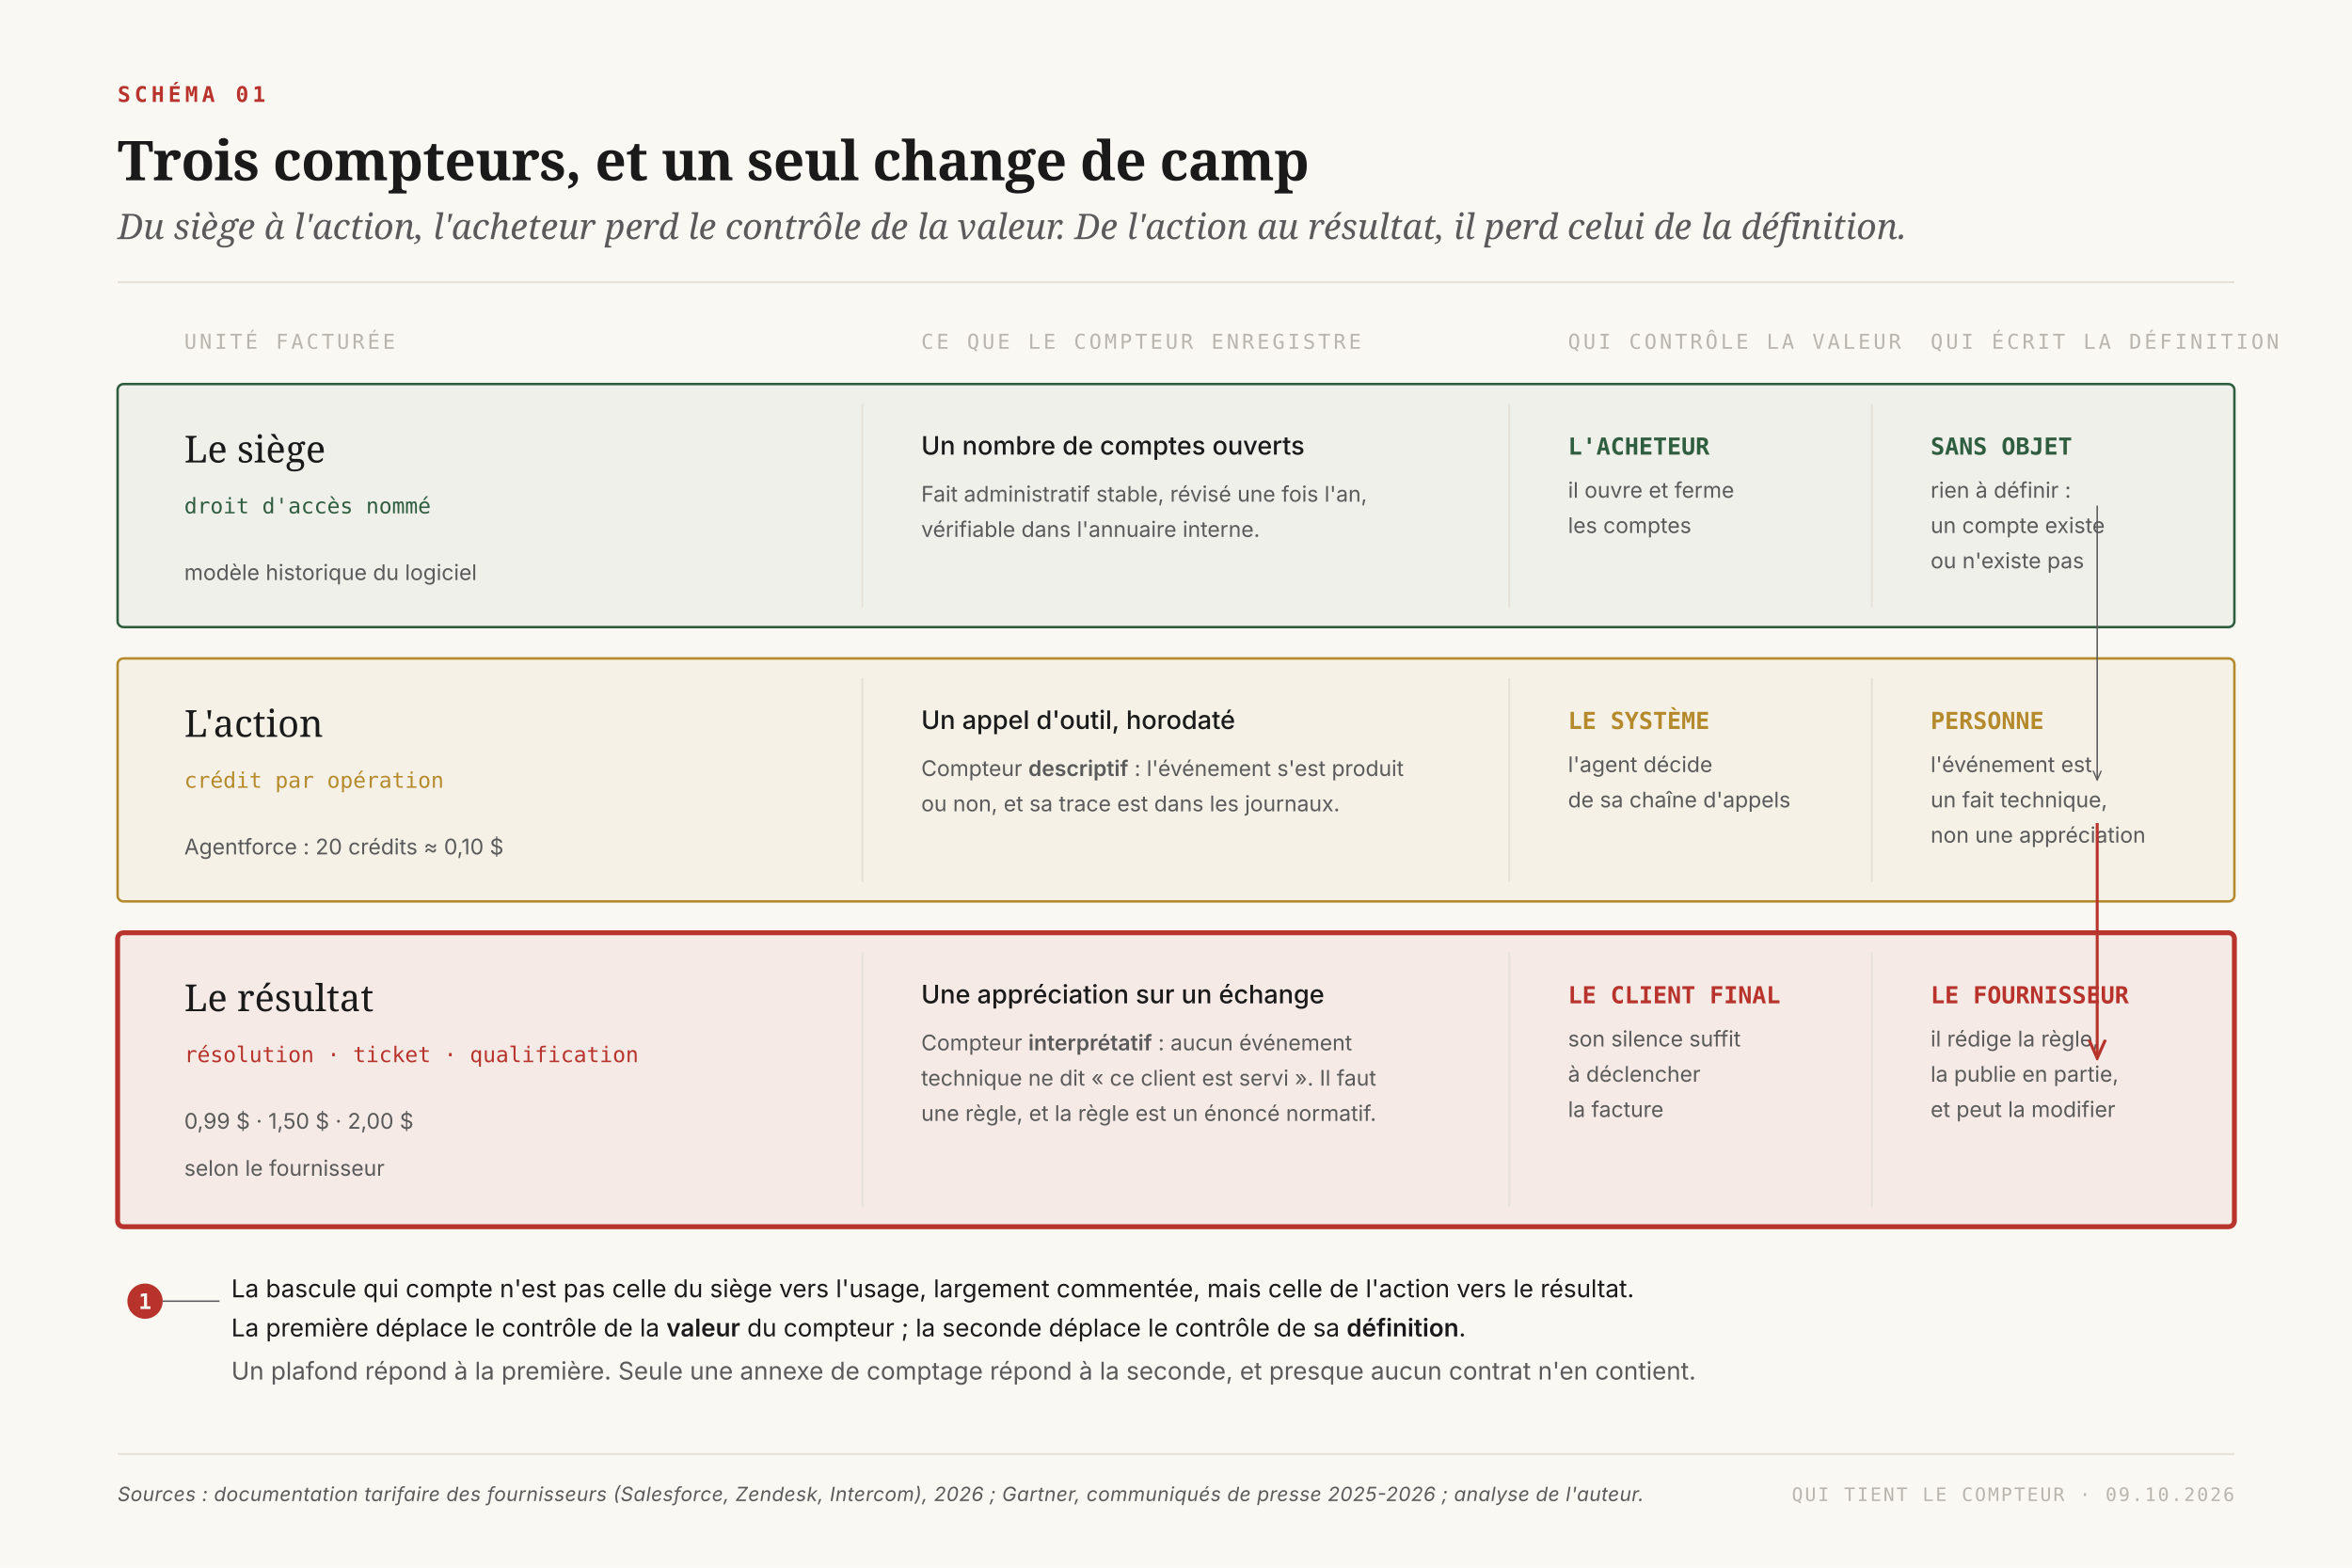
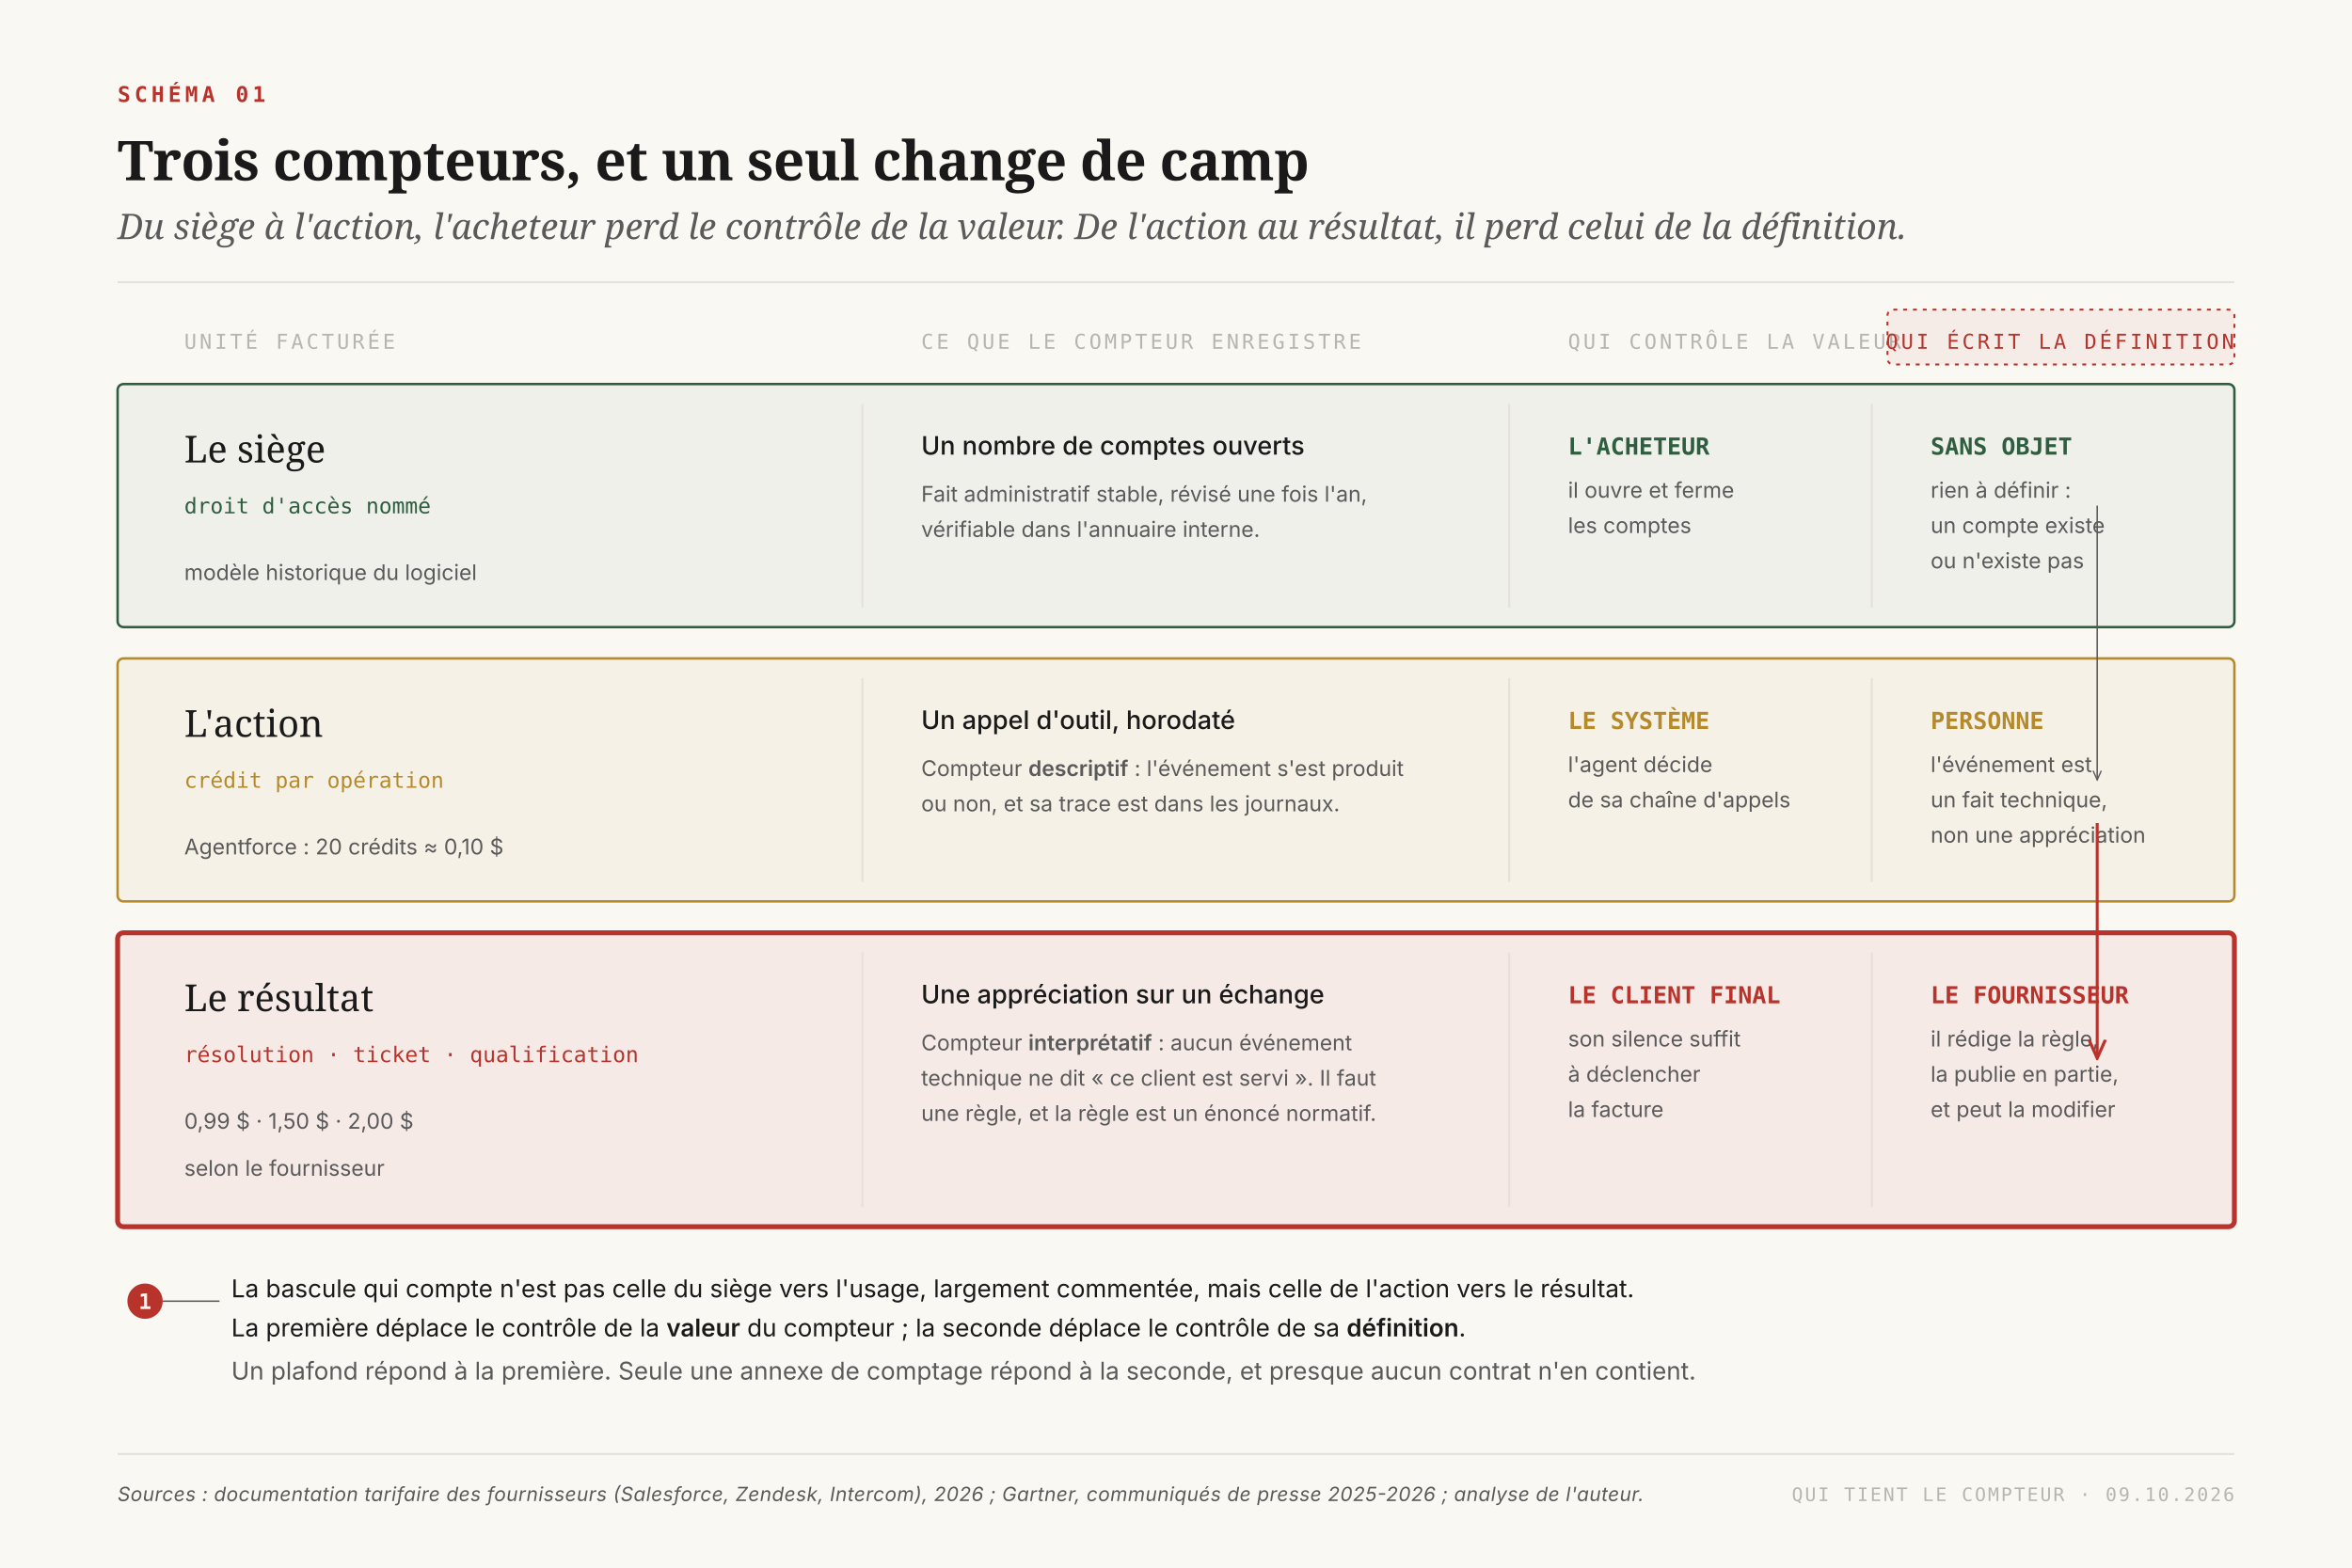
<svg xmlns="http://www.w3.org/2000/svg" viewBox="0 0 1200 800" role="img" aria-label="Trois compteurs de facturation empilés : le siège, l'action et le résultat. Seul le compteur au résultat délègue au fournisseur la définition de l'événement facturable.">
  <style>
    .display { font-family: 'Fraunces', 'Spectral', Georgia, serif; }
    .body    { font-family: 'Inter', 'Helvetica Neue', system-ui, sans-serif; }
    .mono    { font-family: 'JetBrains Mono', 'IBM Plex Mono', monospace; }
    .interactive { cursor: pointer; }
    .interactive:hover rect.hit { fill: #B7332C; fill-opacity: .05; }
  </style>
  <defs>
    <marker id="ar1" viewBox="0 0 10 10" refX="9" refY="5" markerWidth="7" markerHeight="7" orient="auto-start-reverse">
      <path d="M 0 1 L 9 5 L 0 9" fill="none" stroke="#5A5A5A" stroke-width="1.3" />
    </marker>
    <marker id="ar1c" viewBox="0 0 10 10" refX="9" refY="5" markerWidth="7" markerHeight="7" orient="auto-start-reverse">
      <path d="M 0 1 L 9 5 L 0 9" fill="none" stroke="#B7332C" stroke-width="1.5" />
    </marker>
  </defs>
  <rect width="1200" height="800" fill="#FAF8F3" />
  <text x="60" y="52" class="mono" font-size="11" font-weight="600" letter-spacing="0.18em" fill="#B7332C">SCHÉMA 01</text>
  <text x="60" y="92" class="display" font-size="28" font-weight="600" fill="#1A1A1A" letter-spacing="-0.01em">Trois compteurs, et un seul change de camp</text>
  <text x="60" y="122" class="display" font-size="18" font-style="italic" fill="#5A5A5A">Du siège à l'action, l'acheteur perd le contrôle de la valeur. De l'action au résultat, il perd celui de la définition.</text>
  <line x1="60" y1="144" x2="1140" y2="144" stroke="#E5E1D8" stroke-width="1" />
  <text x="94" y="178" class="mono" font-size="10.5" letter-spacing="0.14em" fill="#B8B5AE">UNITÉ FACTURÉE</text>
  <text x="470" y="178" class="mono" font-size="10.5" letter-spacing="0.14em" fill="#B8B5AE">CE QUE LE COMPTEUR ENREGISTRE</text>
  <text x="800" y="178" class="mono" font-size="10.5" letter-spacing="0.14em" fill="#B8B5AE">QUI CONTRÔLE LA VALEUR</text>
-   <text x="985" y="178" class="mono" font-size="10.5" letter-spacing="0.14em" fill="#B8B5AE">QUI ÉCRIT LA DÉFINITION</text>
  <g class="interactive" data-card="compteur-siege" tabindex="0" role="button" aria-label="Le compteur au siège — cliquez pour les détails">
    <rect class="hit" x="60" y="196" width="1080" height="124" rx="3" fill="#2F5D3F" fill-opacity="0.05" stroke="#2F5D3F" stroke-width="1.25" />
    <text x="94" y="236" class="display" font-size="19" fill="#1A1A1A">Le siège</text>
    <text x="94" y="262" class="mono" font-size="11" fill="#2F5D3F">droit d'accès nommé</text>
    <text x="94" y="296" class="body" font-size="11" fill="#5A5A5A">modèle historique du logiciel</text>
    <line x1="440" y1="206" x2="440" y2="310" stroke="#E5E1D8" stroke-width="1" />
    <text x="470" y="232" class="body" font-size="13" font-weight="500" fill="#1A1A1A">Un nombre de comptes ouverts</text>
    <text x="470" y="256" class="body" font-size="11" fill="#5A5A5A">Fait administratif stable, révisé une fois l'an,</text>
    <text x="470" y="274" class="body" font-size="11" fill="#5A5A5A">vérifiable dans l'annuaire interne.</text>
    <line x1="770" y1="206" x2="770" y2="310" stroke="#E5E1D8" stroke-width="1" />
    <text x="800" y="232" class="mono" font-size="12" font-weight="600" fill="#2F5D3F">L'ACHETEUR</text>
    <text x="800" y="254" class="body" font-size="11" fill="#5A5A5A">il ouvre et ferme</text>
    <text x="800" y="272" class="body" font-size="11" fill="#5A5A5A">les comptes</text>
    <line x1="955" y1="206" x2="955" y2="310" stroke="#E5E1D8" stroke-width="1" />
    <text x="985" y="232" class="mono" font-size="12" font-weight="600" fill="#2F5D3F">SANS OBJET</text>
    <text x="985" y="254" class="body" font-size="11" fill="#5A5A5A">rien à définir :</text>
    <text x="985" y="272" class="body" font-size="11" fill="#5A5A5A">un compte existe</text>
    <text x="985" y="290" class="body" font-size="11" fill="#5A5A5A">ou n'existe pas</text>
  </g>
  <g class="interactive" data-card="compteur-action" tabindex="0" role="button" aria-label="Le compteur à l'action — cliquez pour les détails">
    <rect class="hit" x="60" y="336" width="1080" height="124" rx="3" fill="#B58A2C" fill-opacity="0.06" stroke="#B58A2C" stroke-width="1.25" />
    <text x="94" y="376" class="display" font-size="19" fill="#1A1A1A">L'action</text>
    <text x="94" y="402" class="mono" font-size="11" fill="#B58A2C">crédit par opération</text>
    <text x="94" y="436" class="body" font-size="11" fill="#5A5A5A">Agentforce : 20 crédits ≈ 0,10 $</text>
    <line x1="440" y1="346" x2="440" y2="450" stroke="#E5E1D8" stroke-width="1" />
    <text x="470" y="372" class="body" font-size="13" font-weight="500" fill="#1A1A1A">Un appel d'outil, horodaté</text>
    <text x="470" y="396" class="body" font-size="11" fill="#5A5A5A">Compteur <tspan font-weight="600">descriptif</tspan> : l'événement s'est produit</text>
    <text x="470" y="414" class="body" font-size="11" fill="#5A5A5A">ou non, et sa trace est dans les journaux.</text>
    <line x1="770" y1="346" x2="770" y2="450" stroke="#E5E1D8" stroke-width="1" />
    <text x="800" y="372" class="mono" font-size="12" font-weight="600" fill="#B58A2C">LE SYSTÈME</text>
    <text x="800" y="394" class="body" font-size="11" fill="#5A5A5A">l'agent décide</text>
    <text x="800" y="412" class="body" font-size="11" fill="#5A5A5A">de sa chaîne d'appels</text>
    <line x1="955" y1="346" x2="955" y2="450" stroke="#E5E1D8" stroke-width="1" />
    <text x="985" y="372" class="mono" font-size="12" font-weight="600" fill="#B58A2C">PERSONNE</text>
    <text x="985" y="394" class="body" font-size="11" fill="#5A5A5A">l'événement est</text>
    <text x="985" y="412" class="body" font-size="11" fill="#5A5A5A">un fait technique,</text>
    <text x="985" y="430" class="body" font-size="11" fill="#5A5A5A">non une appréciation</text>
  </g>
  <g class="interactive" data-card="compteur-resultat" tabindex="0" role="button" aria-label="Le compteur au résultat — cliquez pour les détails">
    <rect class="hit" x="60" y="476" width="1080" height="150" rx="3" fill="#B7332C" fill-opacity="0.07" stroke="#B7332C" stroke-width="2.5" />
    <text x="94" y="516" class="display" font-size="19" fill="#1A1A1A">Le résultat</text>
    <text x="94" y="542" class="mono" font-size="11" fill="#B7332C">résolution · ticket · qualification</text>
    <text x="94" y="576" class="body" font-size="11" fill="#5A5A5A">0,99 $ · 1,50 $ · 2,00 $</text>
    <text x="94" y="600" class="body" font-size="11" fill="#5A5A5A">selon le fournisseur</text>
    <line x1="440" y1="486" x2="440" y2="616" stroke="#E5E1D8" stroke-width="1" />
    <text x="470" y="512" class="body" font-size="13" font-weight="500" fill="#1A1A1A">Une appréciation sur un échange</text>
    <text x="470" y="536" class="body" font-size="11" fill="#5A5A5A">Compteur <tspan font-weight="600">interprétatif</tspan> : aucun événement</text>
    <text x="470" y="554" class="body" font-size="11" fill="#5A5A5A">technique ne dit « ce client est servi ». Il faut</text>
    <text x="470" y="572" class="body" font-size="11" fill="#5A5A5A">une règle, et la règle est un énoncé normatif.</text>
    <line x1="770" y1="486" x2="770" y2="616" stroke="#E5E1D8" stroke-width="1" />
    <text x="800" y="512" class="mono" font-size="12" font-weight="600" fill="#B7332C">LE CLIENT FINAL</text>
    <text x="800" y="534" class="body" font-size="11" fill="#5A5A5A">son silence suffit</text>
    <text x="800" y="552" class="body" font-size="11" fill="#5A5A5A">à déclencher</text>
    <text x="800" y="570" class="body" font-size="11" fill="#5A5A5A">la facture</text>
    <line x1="955" y1="486" x2="955" y2="616" stroke="#E5E1D8" stroke-width="1" />
    <text x="985" y="512" class="mono" font-size="12" font-weight="600" fill="#B7332C">LE FOURNISSEUR</text>
    <text x="985" y="534" class="body" font-size="11" fill="#5A5A5A">il rédige la règle,</text>
    <text x="985" y="552" class="body" font-size="11" fill="#5A5A5A">la publie en partie,</text>
    <text x="985" y="570" class="body" font-size="11" fill="#5A5A5A">et peut la modifier</text>
  </g>
  <g class="interactive" data-card="ligne-de-partage" tabindex="0" role="button" aria-label="La ligne de partage — cliquez pour les détails">
    <rect class="hit" x="60" y="640" width="1080" height="82" rx="3" fill="#FAF8F3" fill-opacity="0.01" stroke="none" />
    <line x1="1070" y1="258" x2="1070" y2="398" stroke="#5A5A5A" stroke-width="0.75" marker-end="url(#ar1)" />
    <line x1="1070" y1="420" x2="1070" y2="540" stroke="#B7332C" stroke-width="1.5" marker-end="url(#ar1c)" />
    <circle cx="74" cy="664" r="9" fill="#B7332C" />
    <text x="74" y="668" class="mono" font-size="11" font-weight="600" fill="#FAF8F3" text-anchor="middle">1</text>
    <line x1="83" y1="664" x2="112" y2="664" stroke="#5A5A5A" stroke-width="0.75" />
    <text x="118" y="662" class="body" font-size="12.5" fill="#1A1A1A">La bascule qui compte n'est pas celle du siège vers l'usage, largement commentée, mais celle de l'action vers le résultat.</text>
    <text x="118" y="682" class="body" font-size="12.5" fill="#1A1A1A">La première déplace le contrôle de la <tspan font-weight="600">valeur</tspan> du compteur ; la seconde déplace le contrôle de sa <tspan font-weight="600">définition</tspan>.</text>
    <text x="118" y="704" class="body" font-size="12.5" fill="#5A5A5A">Un plafond répond à la première. Seule une annexe de comptage répond à la seconde, et presque aucun contrat n'en contient.</text>
  </g>
+   <g class="interactive" data-card="zone-definition" tabindex="0" role="button" aria-label="La colonne qui décide de la facture — cliquez pour les détails">
+     <rect class="hit" x="963" y="158" width="177" height="28" rx="3" fill="#B7332C" fill-opacity="0.06" stroke="#B7332C" stroke-width="1" stroke-dasharray="2 3" />
+     <text x="1051" y="178" class="mono" font-size="10.5" letter-spacing="0.14em" fill="#B7332C" text-anchor="middle">QUI ÉCRIT LA DÉFINITION</text>
+   </g>
  <line x1="60" y1="742" x2="1140" y2="742" stroke="#E5E1D8" stroke-width="1" />
  <text x="60" y="766" class="body" font-size="10" font-style="italic" letter-spacing="0.02em" fill="#5A5A5A">Sources : documentation tarifaire des fournisseurs (Salesforce, Zendesk, Intercom), 2026 ; Gartner, communiqués de presse 2025-2026 ; analyse de l'auteur.</text>
  <text x="1140" y="766" class="mono" font-size="9.5" letter-spacing="0.1em" fill="#B8B5AE" text-anchor="end">QUI TIENT LE COMPTEUR · 09.10.2026</text>
</svg>
